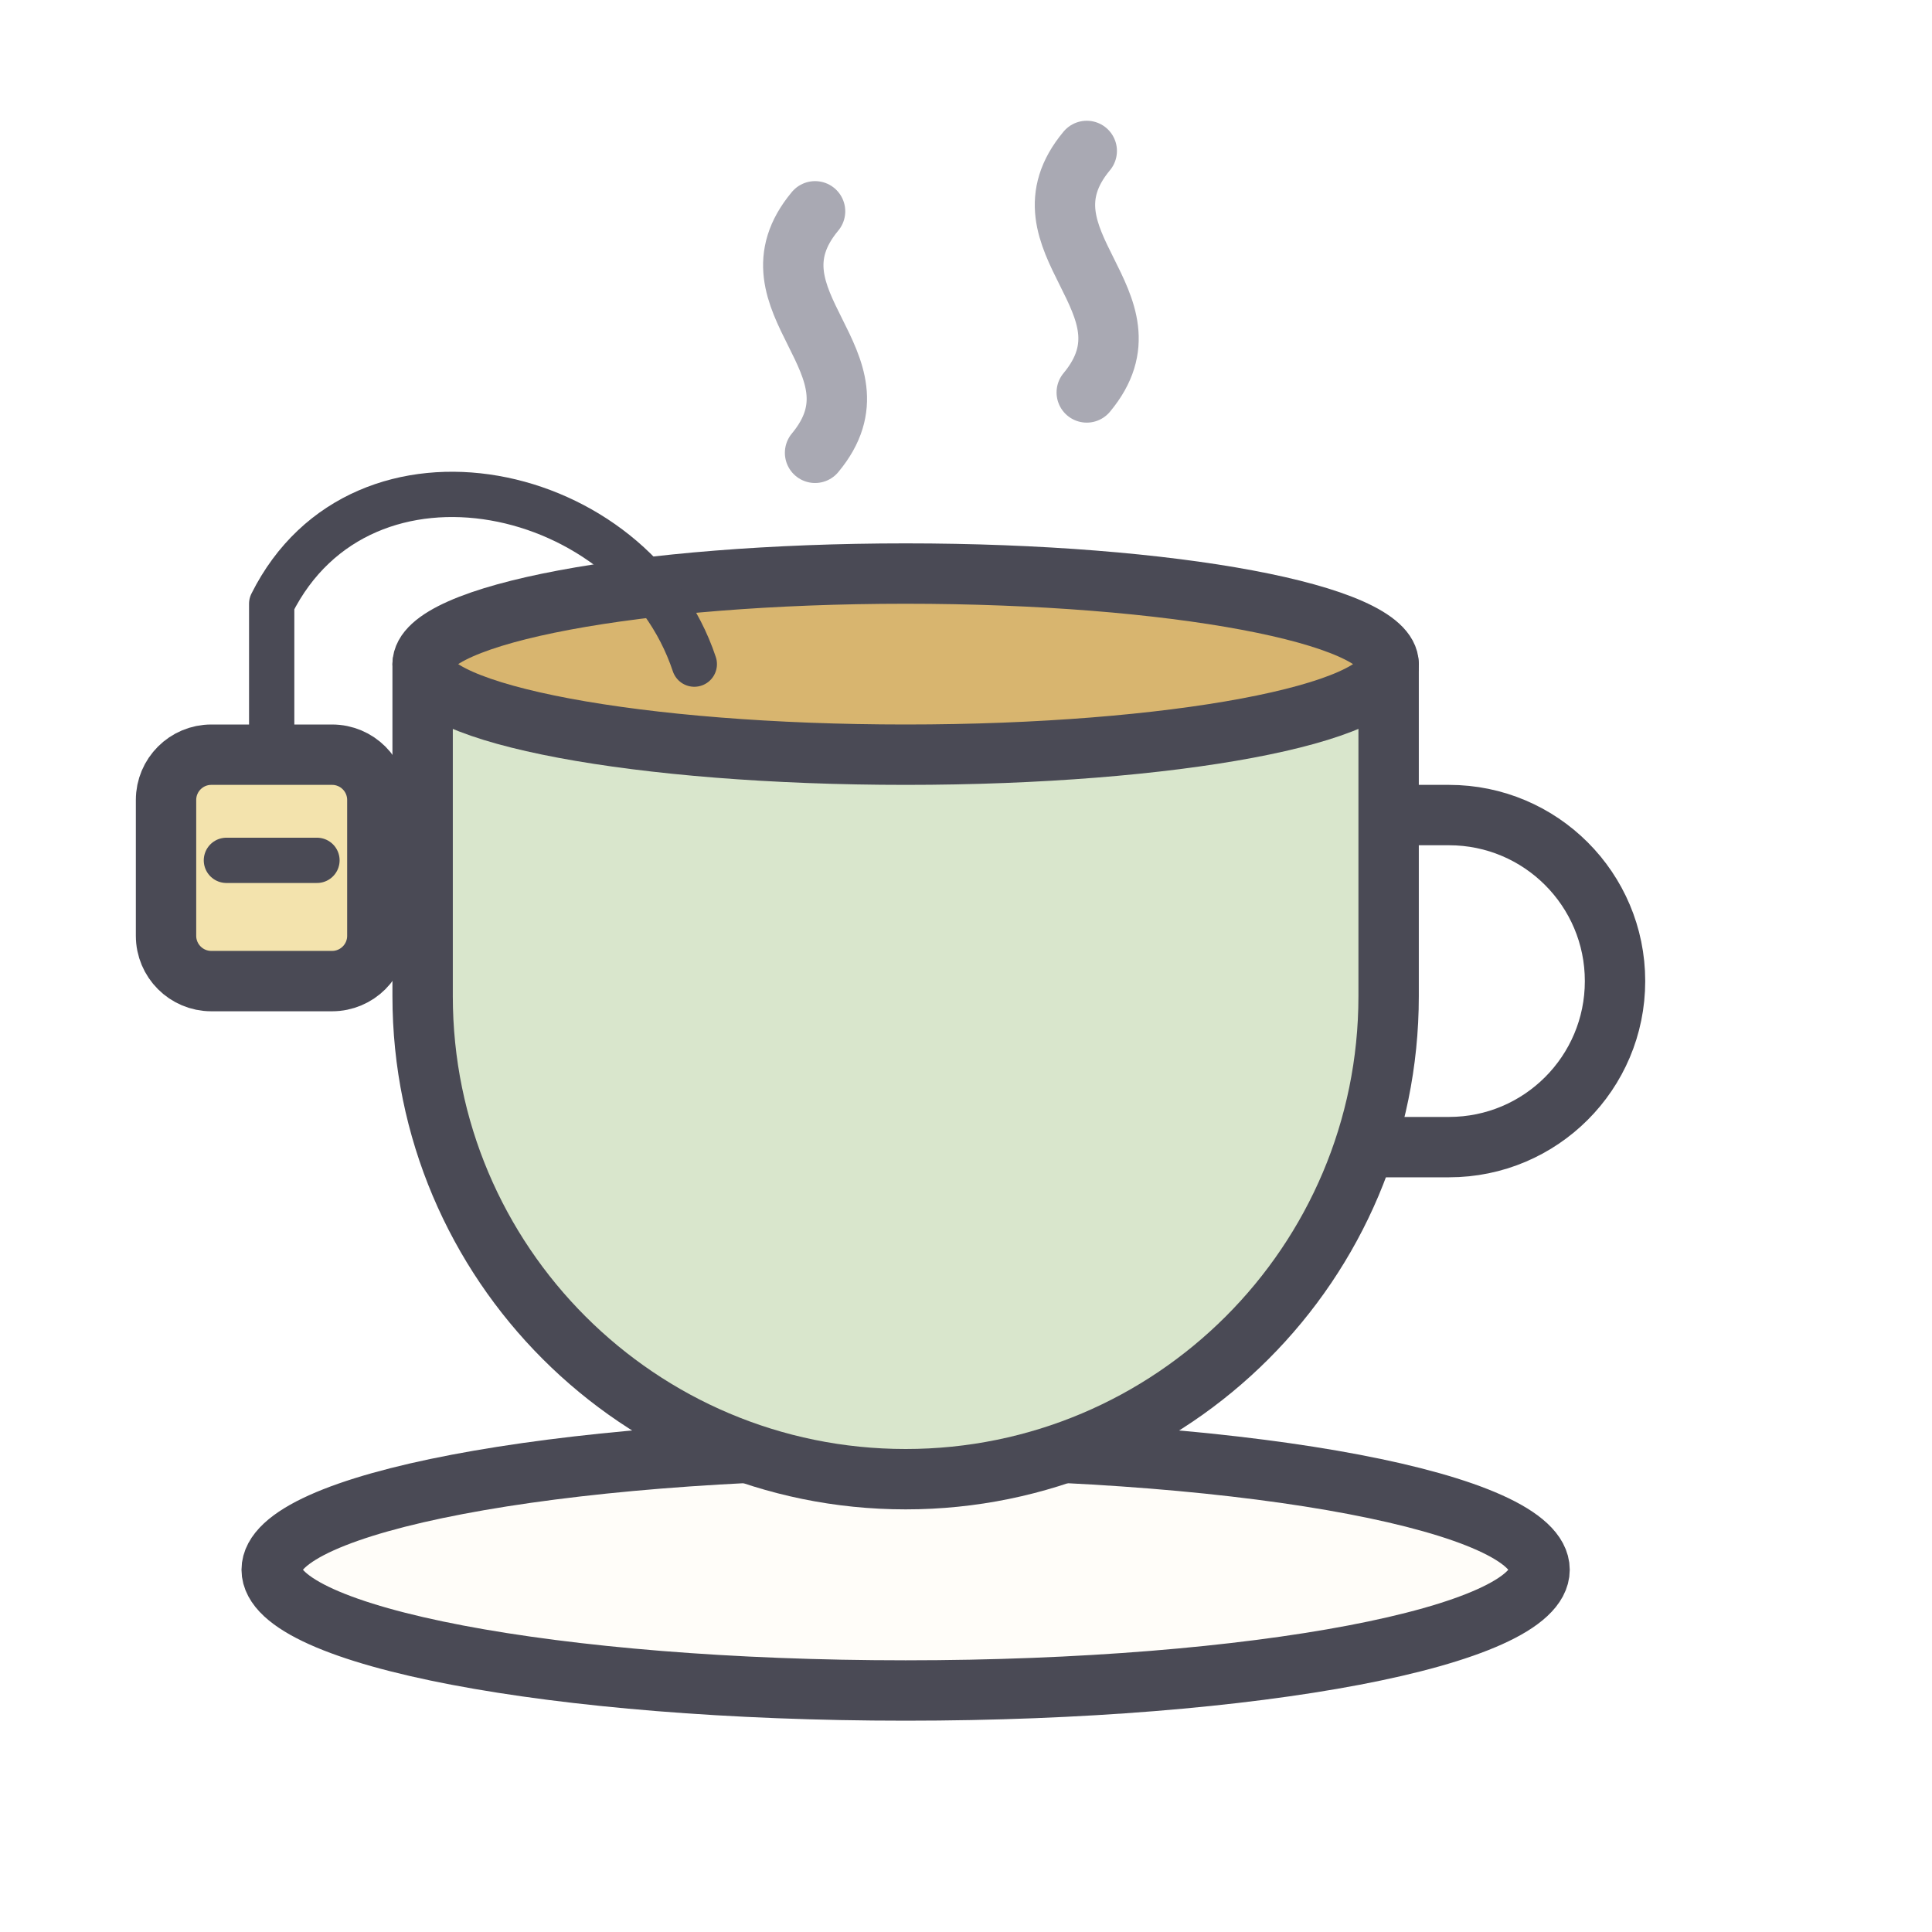
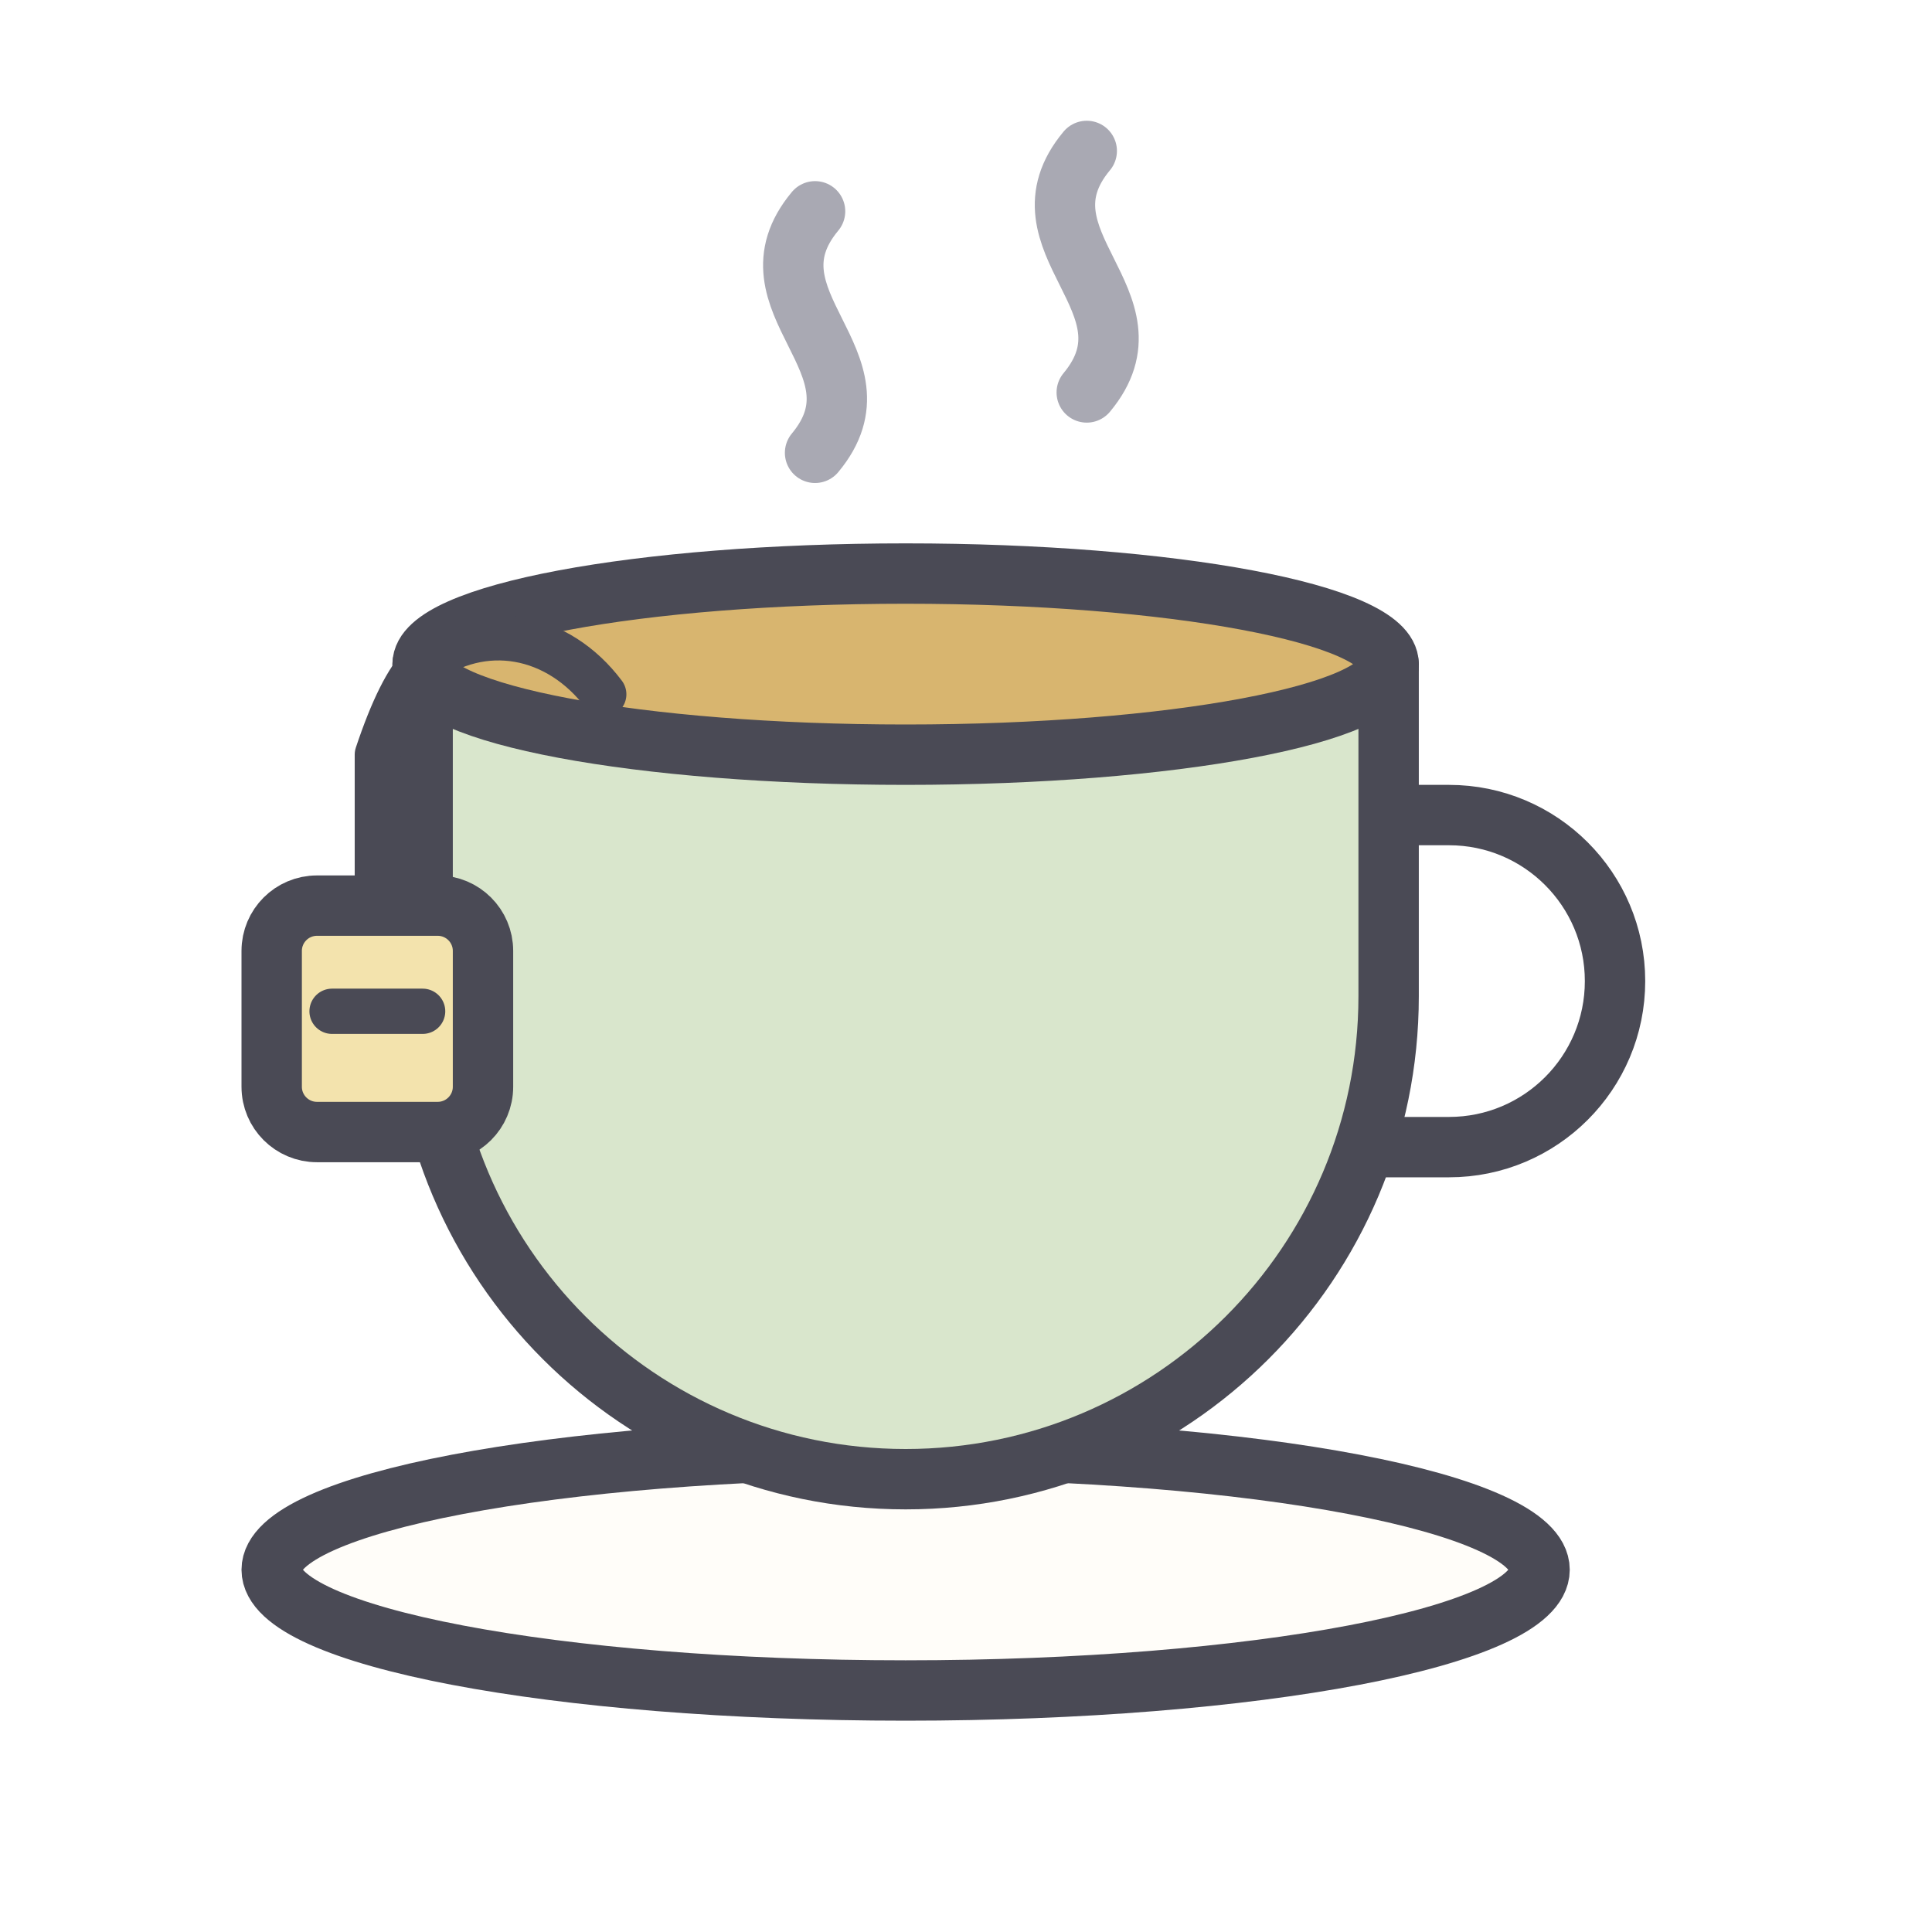
<svg xmlns="http://www.w3.org/2000/svg" viewBox="0 0 128 128" fill="none" stroke="#4a4a55" stroke-width="4" stroke-linecap="round" stroke-linejoin="round">
  <path d="M54 14c-5 6 5 10 0 16M72 10c-5 6 5 10 0 16" stroke="#a9a9b3" />
  <ellipse cx="60" cy="104" rx="42" ry="8" fill="#fffdf9" />
  <path d="M92 54h4a11 11 0 0 1 0 22h-7" />
  <path d="M28 44h64v22a32 32 0 0 1-32 32 32 32 0 0 1-32-32z" fill="#d9e6cc" />
  <ellipse cx="60" cy="44" rx="32" ry="6" fill="#d8b56f" />
-   <path d="M46 44c-4-12-22-16-28-4v10" stroke-width="3" />
-   <rect x="11" y="50" width="14" height="15" rx="3" fill="#f3e3ad" />
-   <path d="M15 57h6" stroke-width="3" />
+   <path d="M40 46c-3-4-8-5-12-2-1 1-2 3-3 6v10" stroke-width="3" />
+   <rect x="18" y="60" width="14" height="15" rx="3" fill="#f3e3ad" />
+   <path d="M22 67h6" stroke-width="3" />
</svg>
